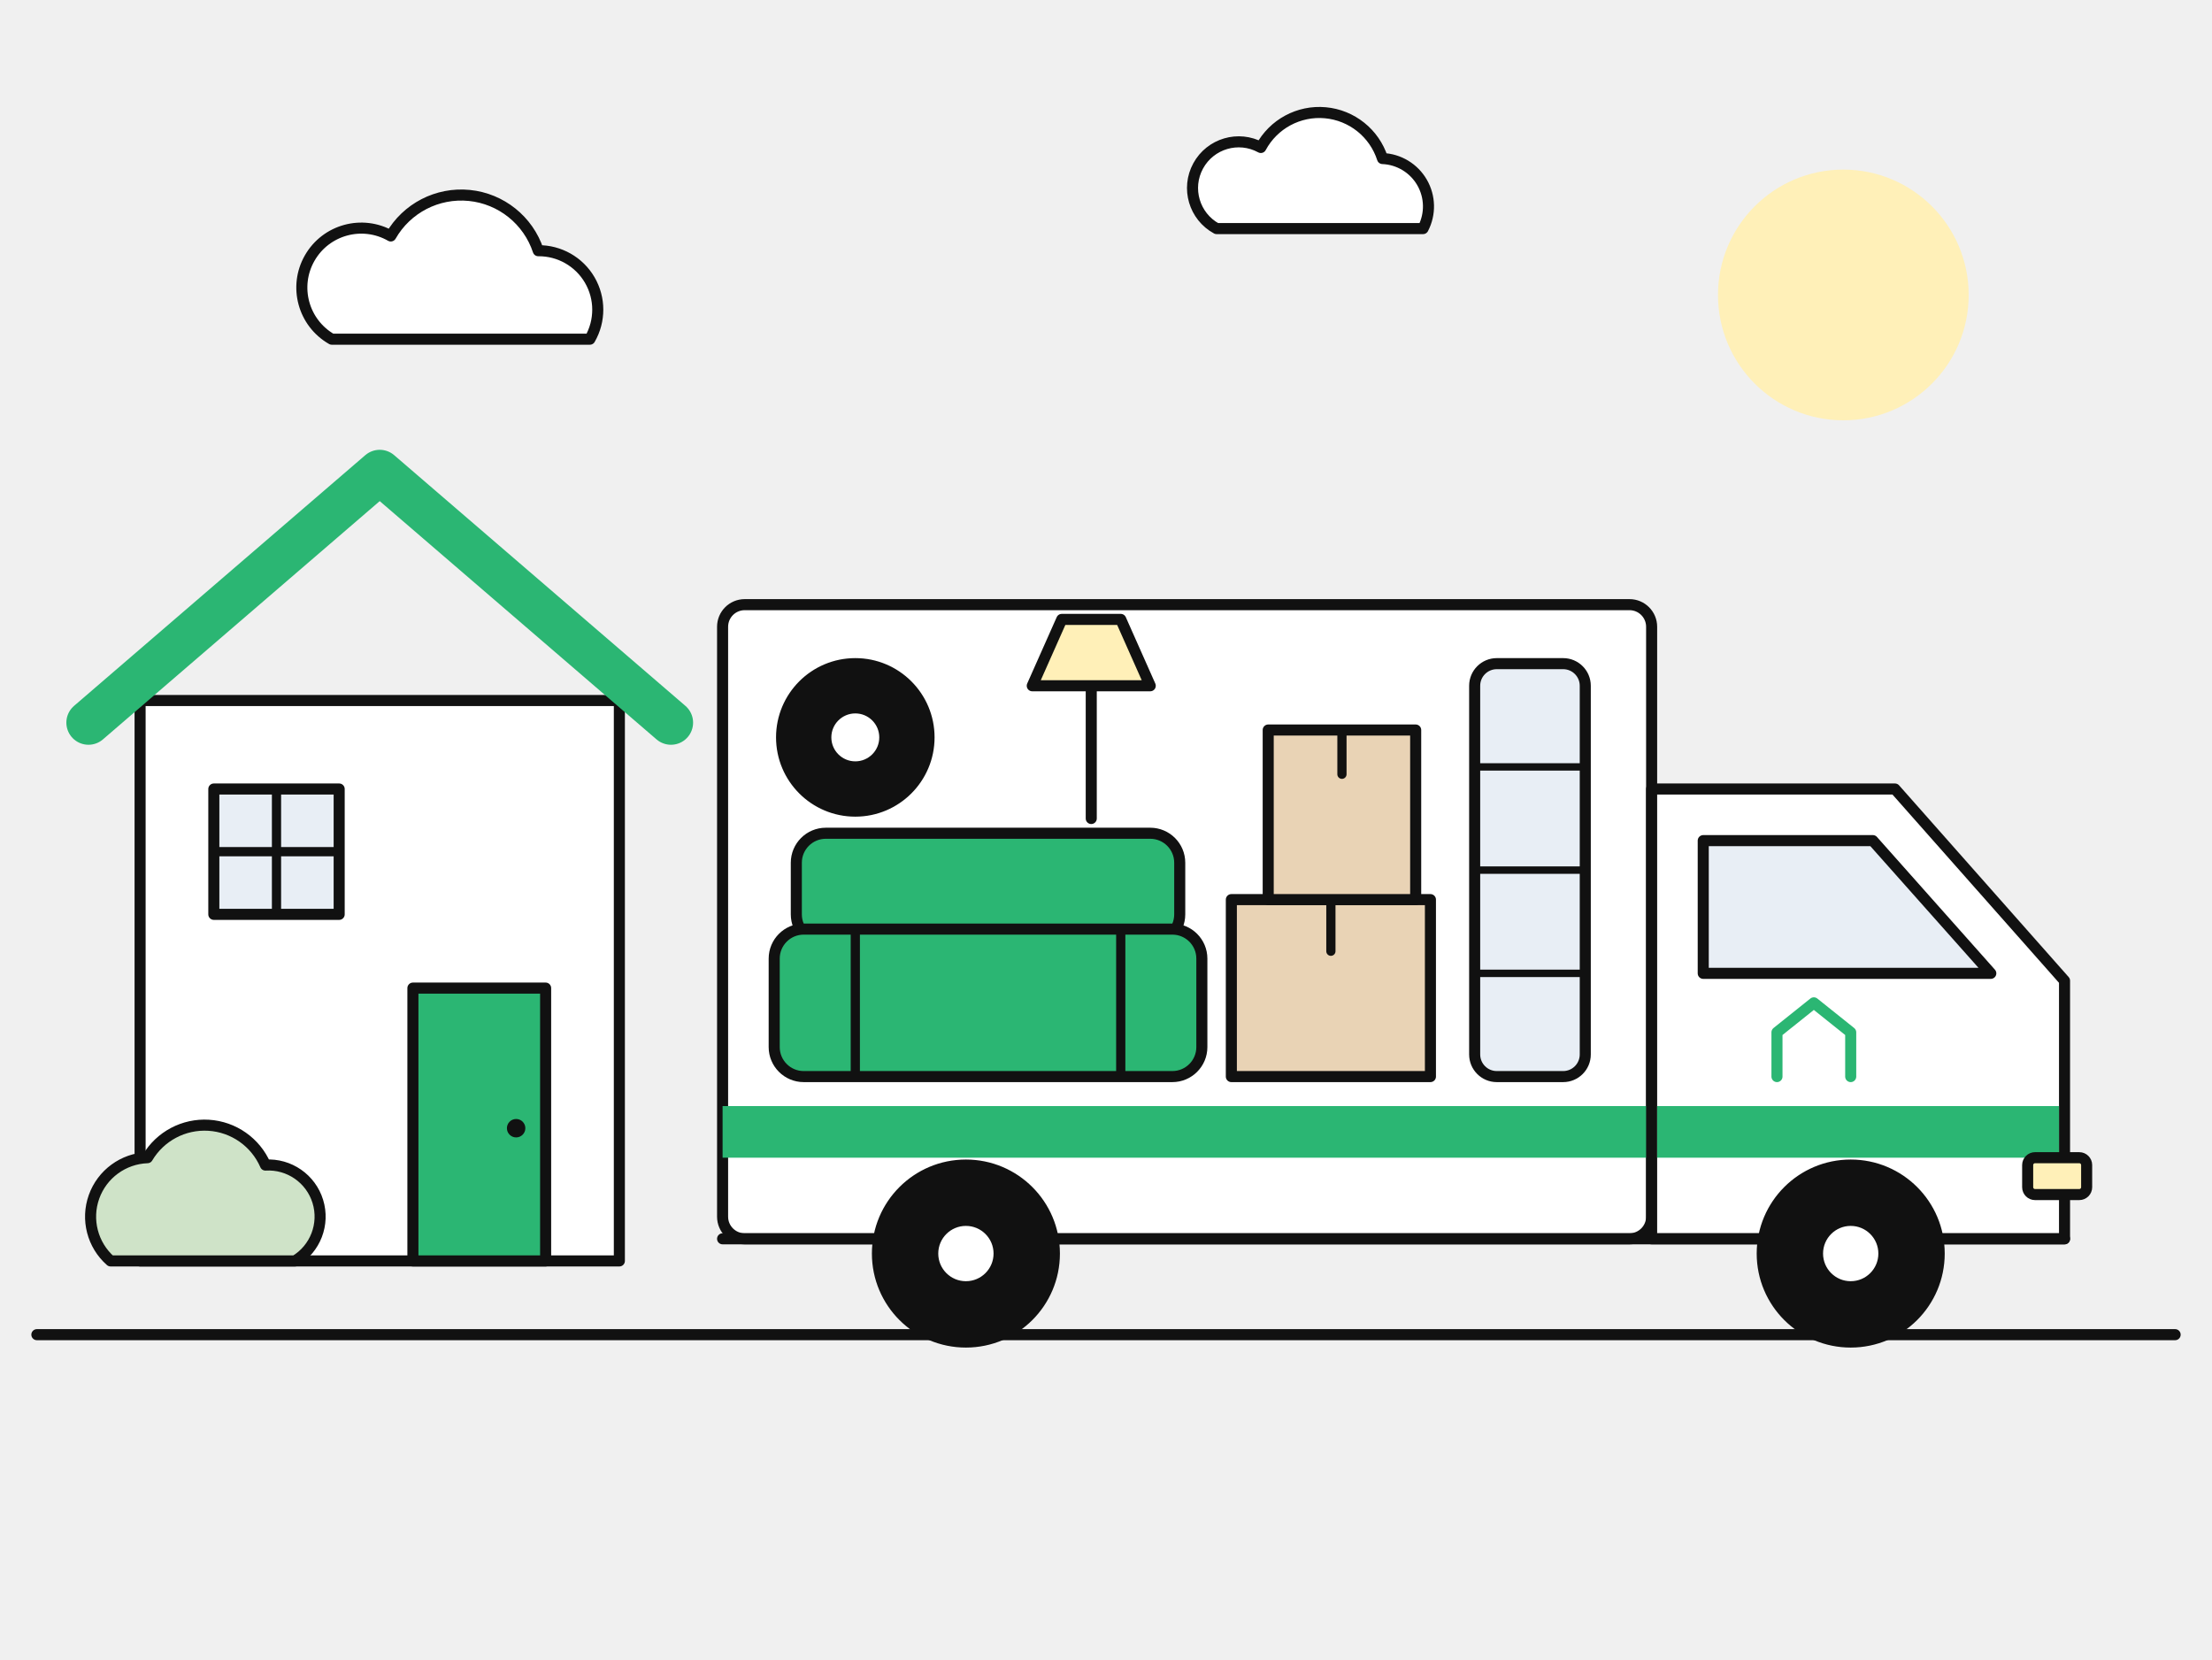
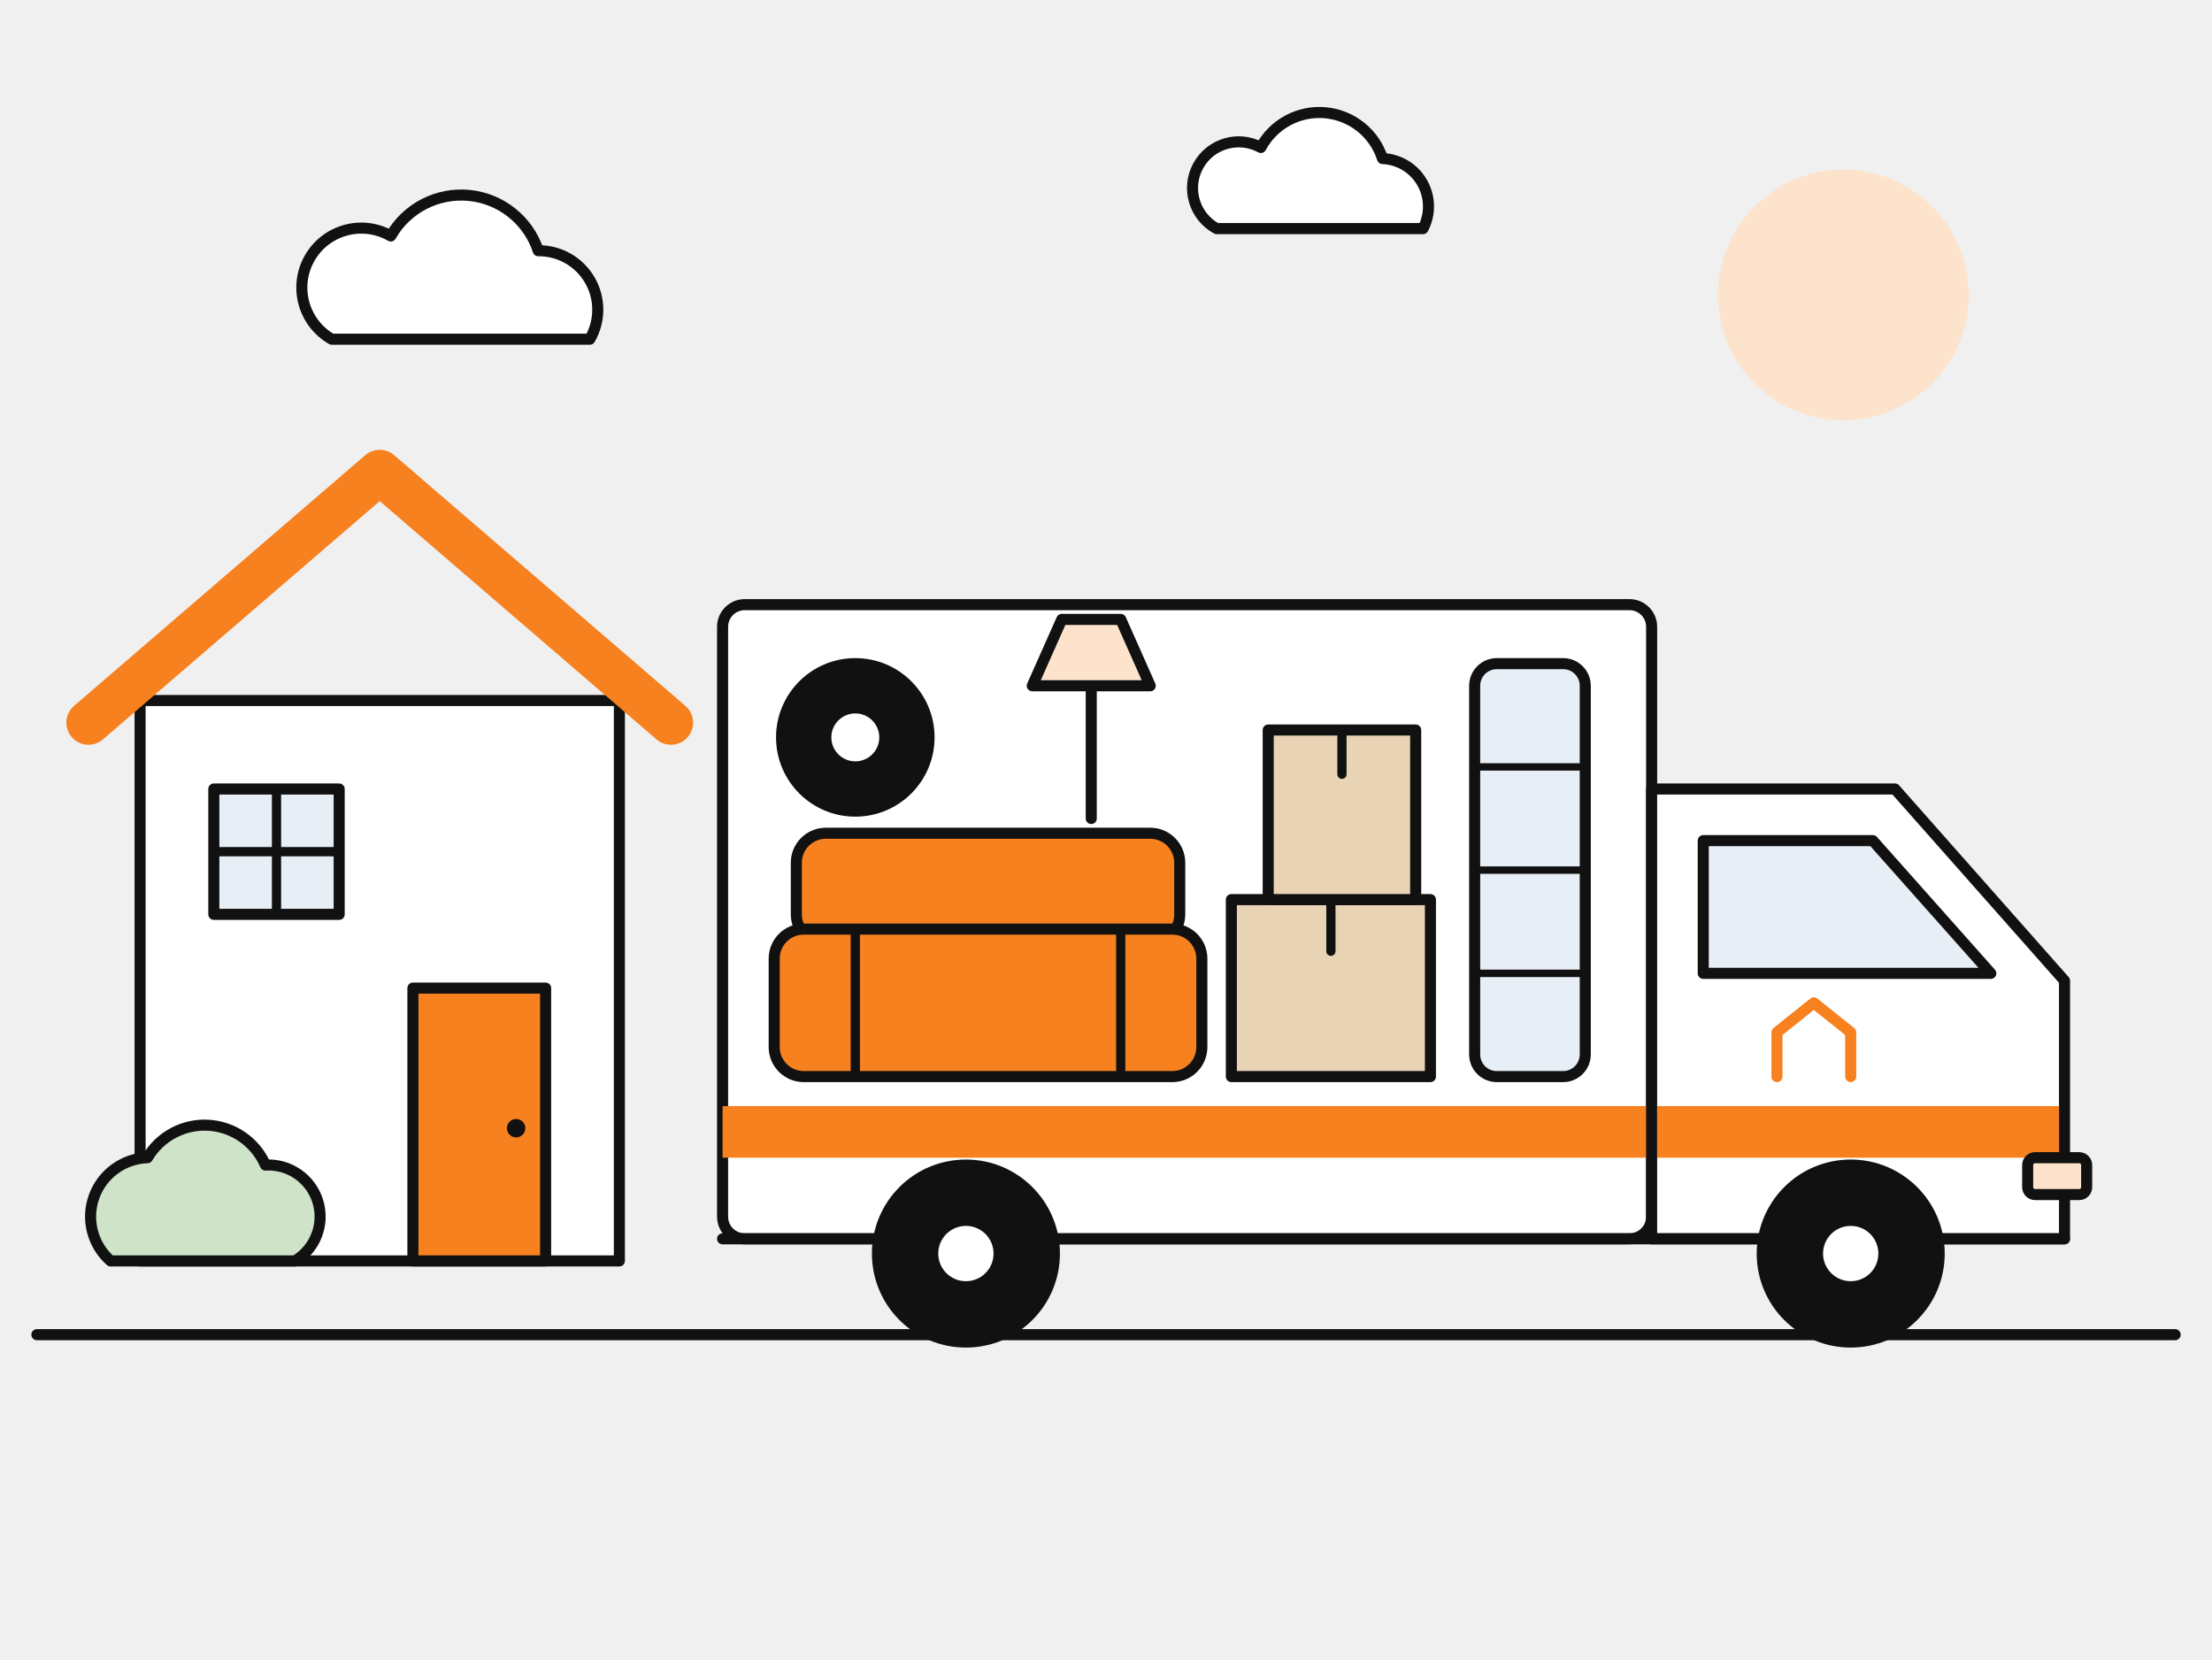
<svg xmlns="http://www.w3.org/2000/svg" viewBox="0 0 600 450" width="600" height="450" role="img" aria-labelledby="t">
  <g stroke="#111111" stroke-width="3" stroke-linejoin="round" stroke-linecap="round">
-     <circle cx="500" cy="80" r="34" fill="#FFF0B8" stroke="none" />
+     <circle cx="500" cy="80" r="34" fill="#FDE3CC" stroke="none" />
    <path d="M90 92 h70 a16 16 0 0 0 -14 -24 a22 22 0 0 0 -40 -4 a15 15 0 0 0 -16 28 z" fill="#FFFFFF" />
    <path d="M330 62 h56 a13 13 0 0 0 -11 -19 a18 18 0 0 0 -33 -3 a12 12 0 0 0 -12 22 z" fill="#FFFFFF" />
    <rect x="38" y="190" width="130" height="152" fill="#FFFFFF" />
-     <path d="M24 196 L103 128 L182 196" fill="none" stroke="#2BB673" stroke-width="12" />
+     <path d="M24 196 L103 128 L182 196" fill="none" stroke="#F7801F" stroke-width="12" />
    <rect x="58" y="214" width="34" height="34" fill="#E8EEF5" />
    <path d="M75 214 v34 M58 231 h34" fill="none" stroke-width="2.5" />
-     <rect x="112" y="268" width="36" height="74" fill="#2BB673" />
+     <rect x="112" y="268" width="36" height="74" fill="#F7801F" />
    <circle cx="140" cy="306" r="2.5" fill="#111111" stroke="none" />
    <path d="M30 342 a16 16 0 0 1 10 -28 a18 18 0 0 1 32 2 a14 14 0 0 1 8 26 z" fill="#CFE3C8" />
    <path d="M10 362 H590" fill="none" />
    <rect x="196" y="164" width="252" height="172" rx="6" fill="#FFFFFF" />
-     <rect x="196" y="300" width="252" height="14" fill="#2BB673" stroke="none" />
+     <rect x="196" y="300" width="252" height="14" fill="#F7801F" stroke="none" />
    <circle cx="232" cy="200" r="20" fill="#111111" />
    <circle cx="232" cy="200" r="8" fill="#FFFFFF" />
    <path d="M296 222 V186" fill="none" />
-     <path d="M280 186 H312 L304 168 H288 Z" fill="#FFF0B8" />
-     <rect x="216" y="226" width="104" height="30" rx="8" fill="#2BB673" />
-     <rect x="210" y="252" width="116" height="40" rx="8" fill="#2BB673" />
+     <path d="M280 186 H312 L304 168 H288 Z" fill="#FDE3CC" />
+     <rect x="216" y="226" width="104" height="30" rx="8" fill="#F7801F" />
+     <rect x="210" y="252" width="116" height="40" rx="8" fill="#F7801F" />
    <path d="M232 252 v40 M304 252 v40" fill="none" stroke-width="2.5" />
    <rect x="334" y="244" width="54" height="48" fill="#E9D3B5" />
    <path d="M361 244 v14" fill="none" stroke-width="2.5" />
    <rect x="344" y="198" width="40" height="46" fill="#E9D3B5" />
    <path d="M364 198 v12" fill="none" stroke-width="2.5" />
    <rect x="400" y="180" width="30" height="112" rx="6" fill="#E8EEF5" />
    <path d="M400 208 h30 M400 236 h30 M400 264 h30" fill="none" stroke-width="2" />
    <path d="M448 214 H514 L560 266 V336 H448 Z" fill="#FFFFFF" />
    <path d="M462 228 H508 L540 264 H462 Z" fill="#E8EEF5" />
-     <rect x="449.5" y="300" width="109" height="14" fill="#2BB673" stroke="none" />
-     <rect x="550" y="314" width="16" height="10" rx="2" fill="#FFF0B8" />
-     <path d="M482 292 v-12 l10 -8 l10 8 v12" fill="none" stroke="#2BB673" stroke-width="3" />
+     <rect x="449.5" y="300" width="109" height="14" fill="#F7801F" stroke="none" />
+     <rect x="550" y="314" width="16" height="10" rx="2" fill="#FDE3CC" />
+     <path d="M482 292 v-12 l10 -8 l10 8 v12" fill="none" stroke="#F7801F" stroke-width="3" />
    <path d="M196 336 H560" fill="none" />
    <circle cx="262" cy="340" r="24" fill="#111111" />
    <circle cx="262" cy="340" r="9" fill="#FFFFFF" />
    <circle cx="502" cy="340" r="24" fill="#111111" />
    <circle cx="502" cy="340" r="9" fill="#FFFFFF" />
  </g>
</svg>
